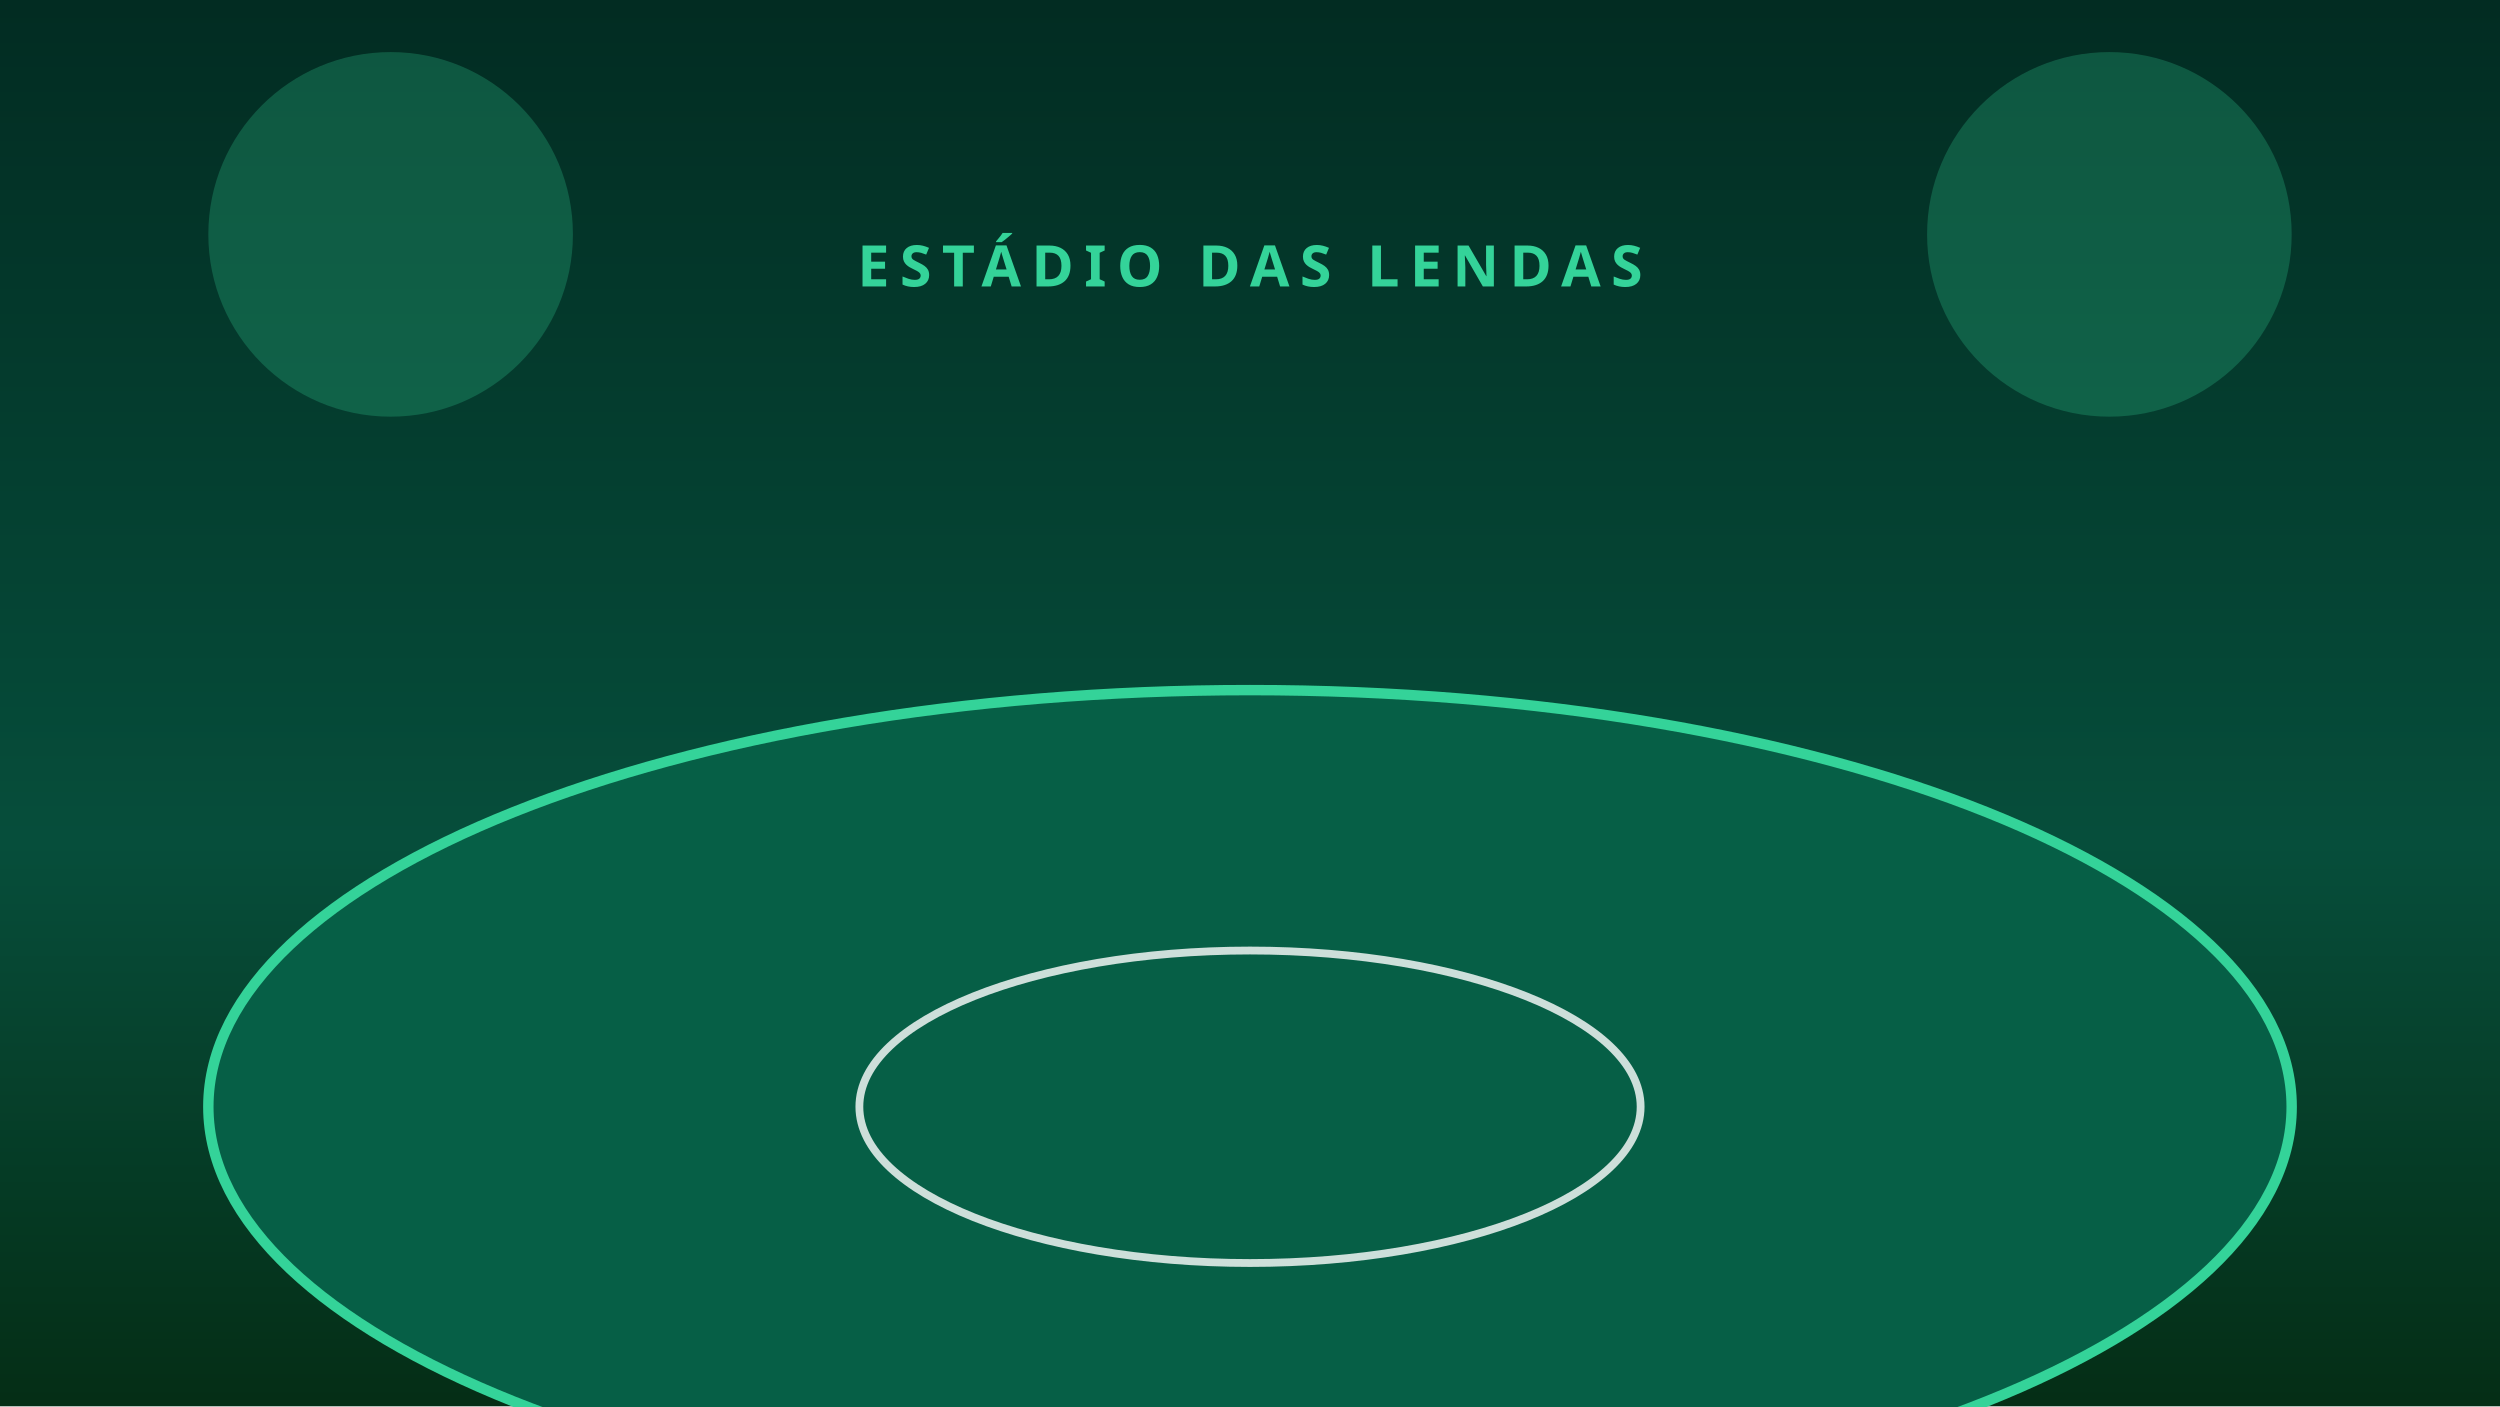
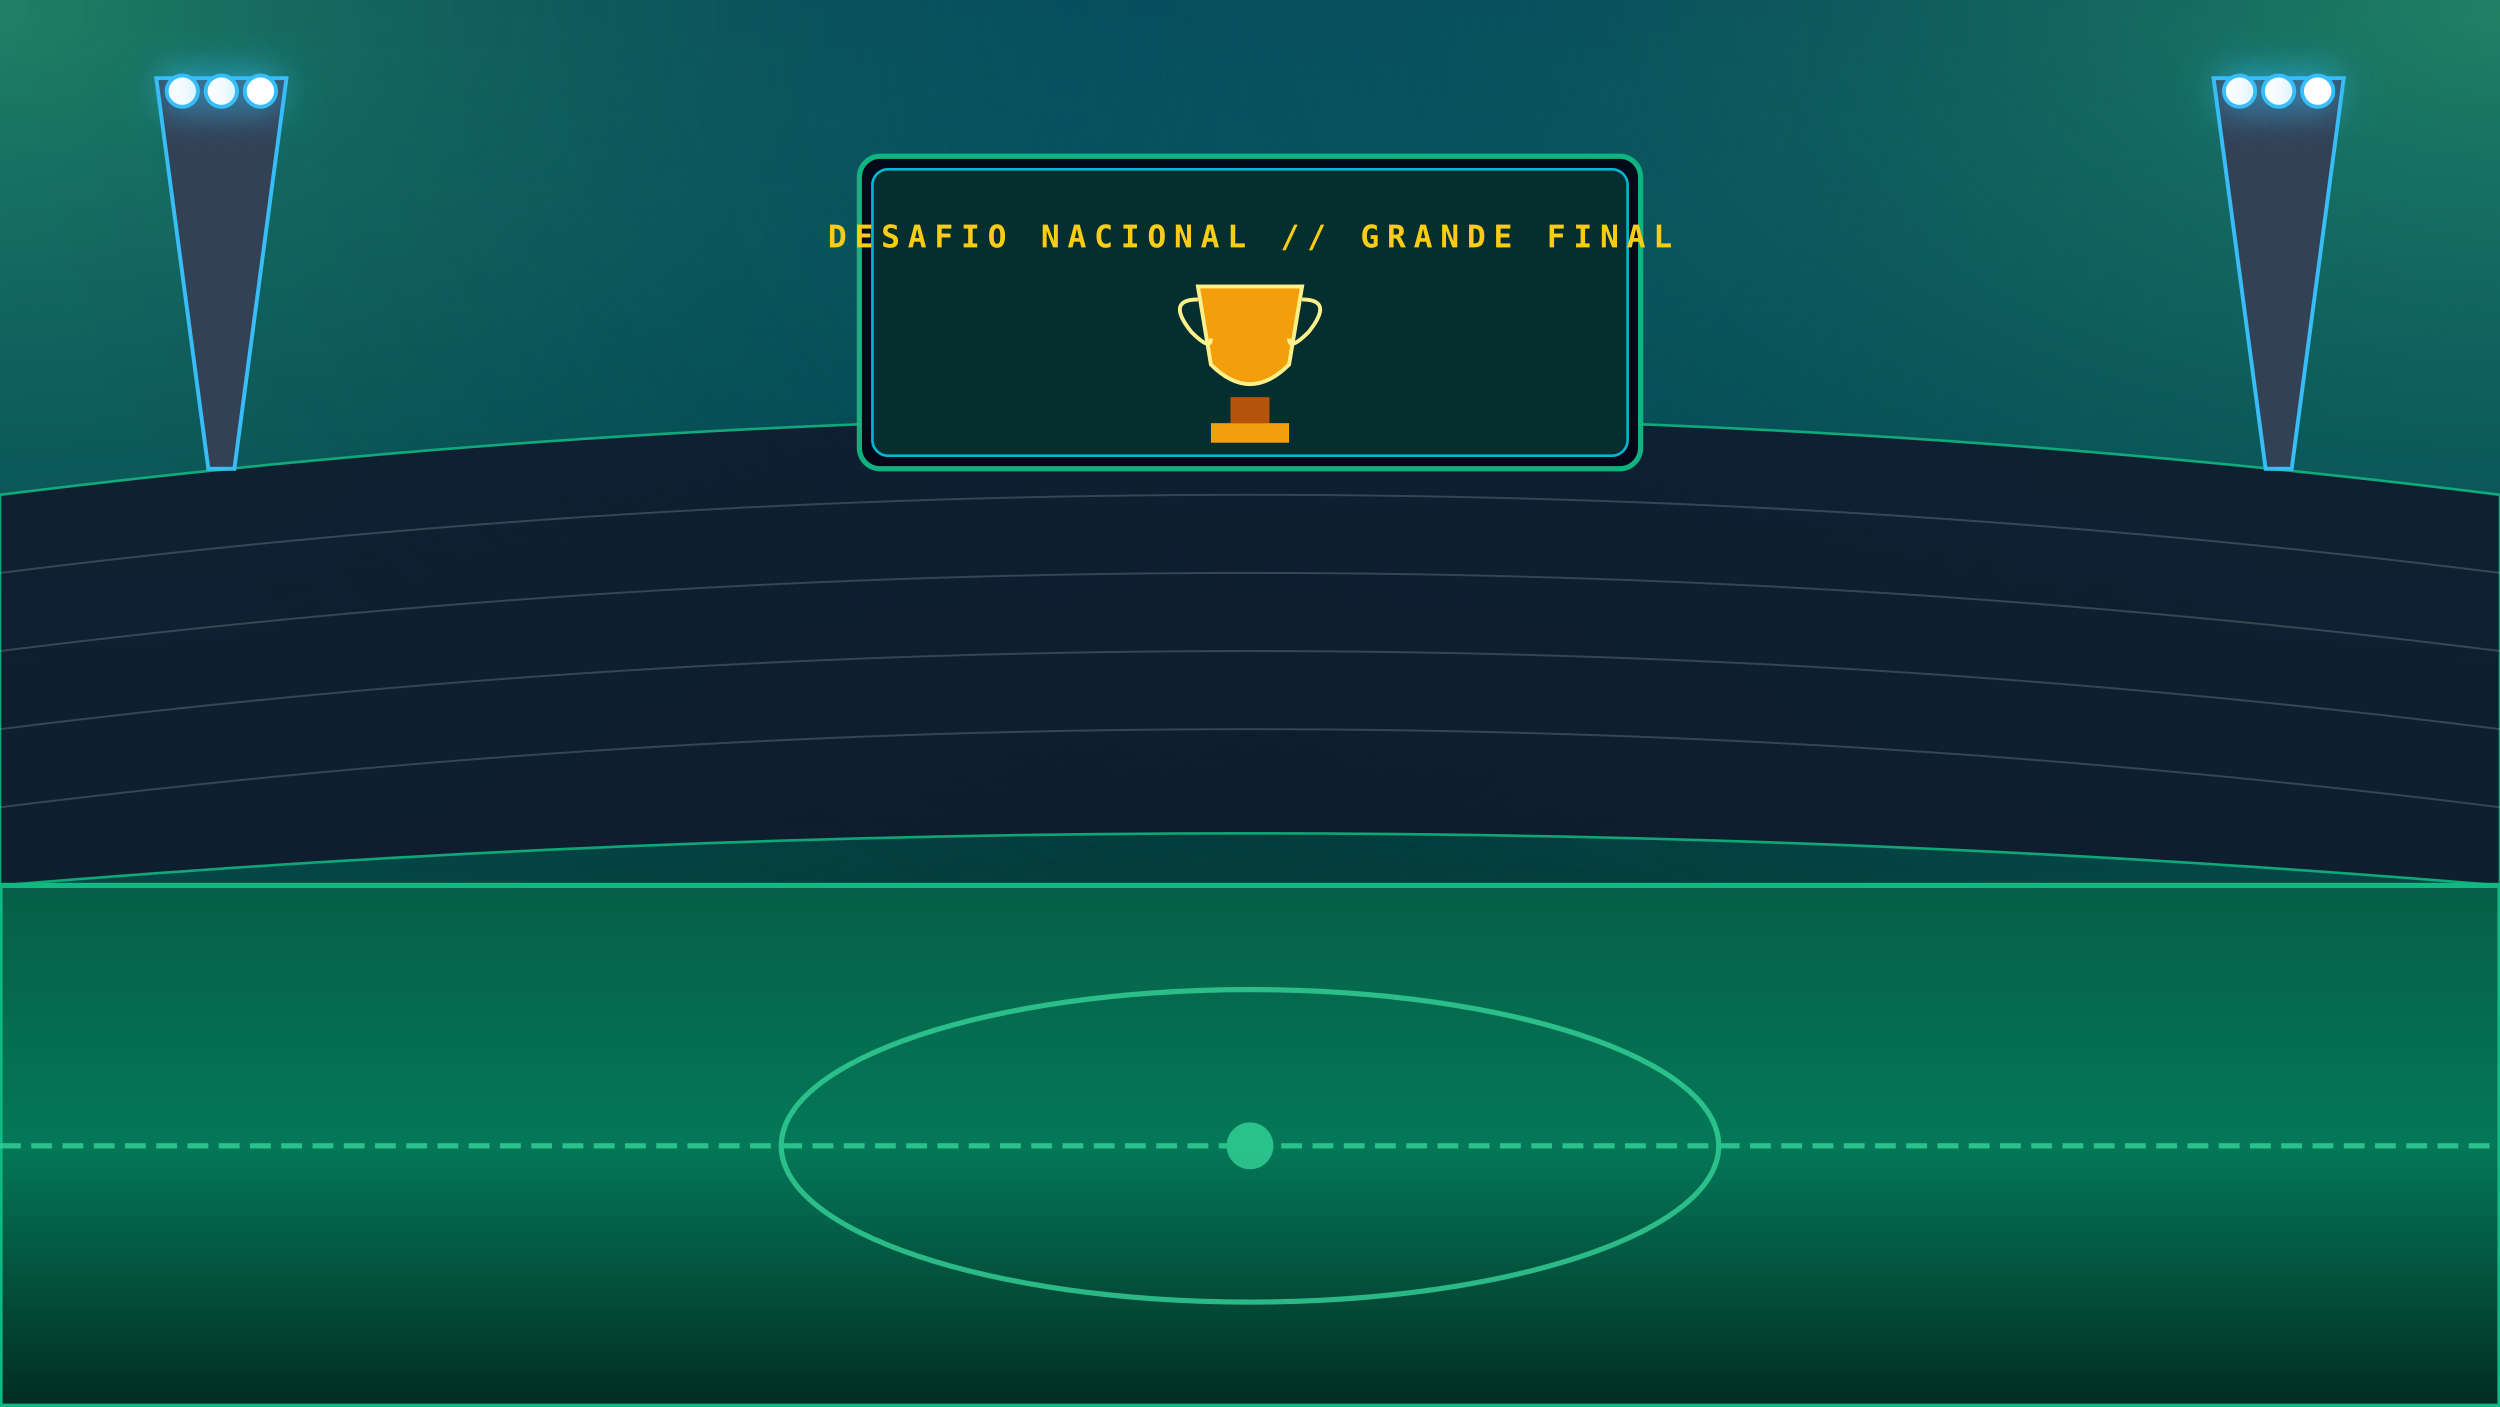
<svg xmlns="http://www.w3.org/2000/svg" viewBox="0 0 1920 1080" width="100%" height="100%">
  <defs>
-     <linearGradient id="sky_stad" x1="0%" y1="0%" x2="0%" y2="100%">
-       <stop offset="0%" stop-color="#022C22" />
-       <stop offset="60%" stop-color="#064E3B" />
-       <stop offset="100%" stop-color="#052E16" />
+     <linearGradient id="stadium_sky" x1="0%" y1="0%" x2="0%" y2="100%">
+       <stop offset="0%" stop-color="#020617" />
+       <stop offset="50%" stop-color="#042f2e" />
+       <stop offset="100%" stop-color="#064e3b" />
+     </linearGradient>
+     <radialGradient id="floodlight_left" cx="0%" cy="0%" r="100%">
+       <stop offset="0%" stop-color="#34d399" stop-opacity="0.6" />
+       <stop offset="60%" stop-color="#06b6d4" stop-opacity="0.15" />
+       <stop offset="100%" stop-color="#020617" stop-opacity="0" />
+     </radialGradient>
+     <radialGradient id="floodlight_right" cx="100%" cy="0%" r="100%">
+       <stop offset="0%" stop-color="#34d399" stop-opacity="0.6" />
+       <stop offset="60%" stop-color="#06b6d4" stop-opacity="0.15" />
+       <stop offset="100%" stop-color="#020617" stop-opacity="0" />
+     </radialGradient>
+     <linearGradient id="pitch_green" x1="0%" y1="0%" x2="0%" y2="100%">
+       <stop offset="0%" stop-color="#065f46" />
+       <stop offset="50%" stop-color="#047857" />
+       <stop offset="100%" stop-color="#022c22" />
    </linearGradient>
  </defs>
-   <rect width="1920" height="1080" fill="url(#sky_stad)" />
-   <circle cx="300" cy="180" r="140" fill="#34D399" opacity="0.25" />
-   <circle cx="1620" cy="180" r="140" fill="#34D399" opacity="0.25" />
-   <ellipse cx="960" cy="850" rx="800" ry="320" fill="#065F46" stroke="#34D399" stroke-width="8" />
-   <ellipse cx="960" cy="850" rx="300" ry="120" fill="none" stroke="#FFF" stroke-width="6" opacity="0.8" />
-   <text x="960" y="220" fill="#34D399" font-family="sans-serif" font-weight="900" font-size="44" letter-spacing="8" text-anchor="middle">ESTÁDIO DAS LENDAS</text>
+   <rect width="1920" height="1080" fill="url(#stadium_sky)" />
+   <rect width="1920" height="1080" fill="url(#floodlight_left)" />
+   <rect width="1920" height="1080" fill="url(#floodlight_right)" />
+   <g fill="#0f172a" stroke="#10b981" stroke-width="2" opacity="0.85">
+     <path d="M 0,380 Q 960,260 1920,380 L 1920,680 Q 960,600 0,680 Z" />
+     <path d="M 0,440 Q 960,320 1920,440" stroke="rgba(255,255,255,0.2)" stroke-width="1.5" />
+     <path d="M 0,500 Q 960,380 1920,500" stroke="rgba(255,255,255,0.2)" stroke-width="1.5" />
+     <path d="M 0,560 Q 960,440 1920,560" stroke="rgba(255,255,255,0.2)" stroke-width="1.5" />
+     <path d="M 0,620 Q 960,500 1920,620" stroke="rgba(255,255,255,0.2)" stroke-width="1.5" />
+   </g>
+   <g fill="#334155" stroke="#38bdf8" stroke-width="3">
+     <polygon points="120,60 220,60 180,360 160,360" />
+     <circle cx="140" cy="70" r="12" fill="#ffffff" filter="drop-shadow(0 0 15px #38bdf8)" />
+     <circle cx="170" cy="70" r="12" fill="#ffffff" filter="drop-shadow(0 0 15px #38bdf8)" />
+     <circle cx="200" cy="70" r="12" fill="#ffffff" filter="drop-shadow(0 0 15px #38bdf8)" />
+     <polygon points="1700,60 1800,60 1760,360 1740,360" />
+     <circle cx="1720" cy="70" r="12" fill="#ffffff" filter="drop-shadow(0 0 15px #38bdf8)" />
+     <circle cx="1750" cy="70" r="12" fill="#ffffff" filter="drop-shadow(0 0 15px #38bdf8)" />
+     <circle cx="1780" cy="70" r="12" fill="#ffffff" filter="drop-shadow(0 0 15px #38bdf8)" />
+   </g>
+   <g transform="translate(960, 260)">
+     <rect x="-300" y="-140" width="600" height="240" rx="16" fill="#020617" stroke="#10b981" stroke-width="4" opacity="0.95" />
+     <rect x="-290" y="-130" width="580" height="220" rx="12" fill="#042f2e" stroke="#06b6d4" stroke-width="2" />
+     <text x="0" y="-70" fill="#facc15" font-family="monospace" font-weight="900" font-size="24" letter-spacing="6" text-anchor="middle">DESAFIO NACIONAL // GRANDE FINAL</text>
+     <path d="M -40,-40 L 40,-40 L 30,20 Q 0,50 -30,20 Z" fill="#f59e0b" stroke="#fef08a" stroke-width="3" />
+     <path d="M -40,-30 Q -65,-30 -45,-5 Q -30,10 -30,0" fill="none" stroke="#fef08a" stroke-width="3" />
+     <path d="M 40,-30 Q 65,-30 45,-5 Q 30,10 30,0" fill="none" stroke="#fef08a" stroke-width="3" />
+     <rect x="-15" y="45" width="30" height="20" fill="#b45309" />
+     <rect x="-30" y="65" width="60" height="15" fill="#f59e0b" />
+   </g>
+   <polygon points="0,680 1920,680 1920,1080 0,1080" fill="url(#pitch_green)" stroke="#10b981" stroke-width="4" />
+   <g stroke="#34d399" stroke-width="4" fill="none" opacity="0.8">
+     <ellipse cx="960" cy="880" rx="360" ry="120" />
+     <circle cx="960" cy="880" r="16" fill="#34d399" />
+     <line x1="0" y1="880" x2="1920" y2="880" stroke-dasharray="16 8" />
+   </g>
</svg>
